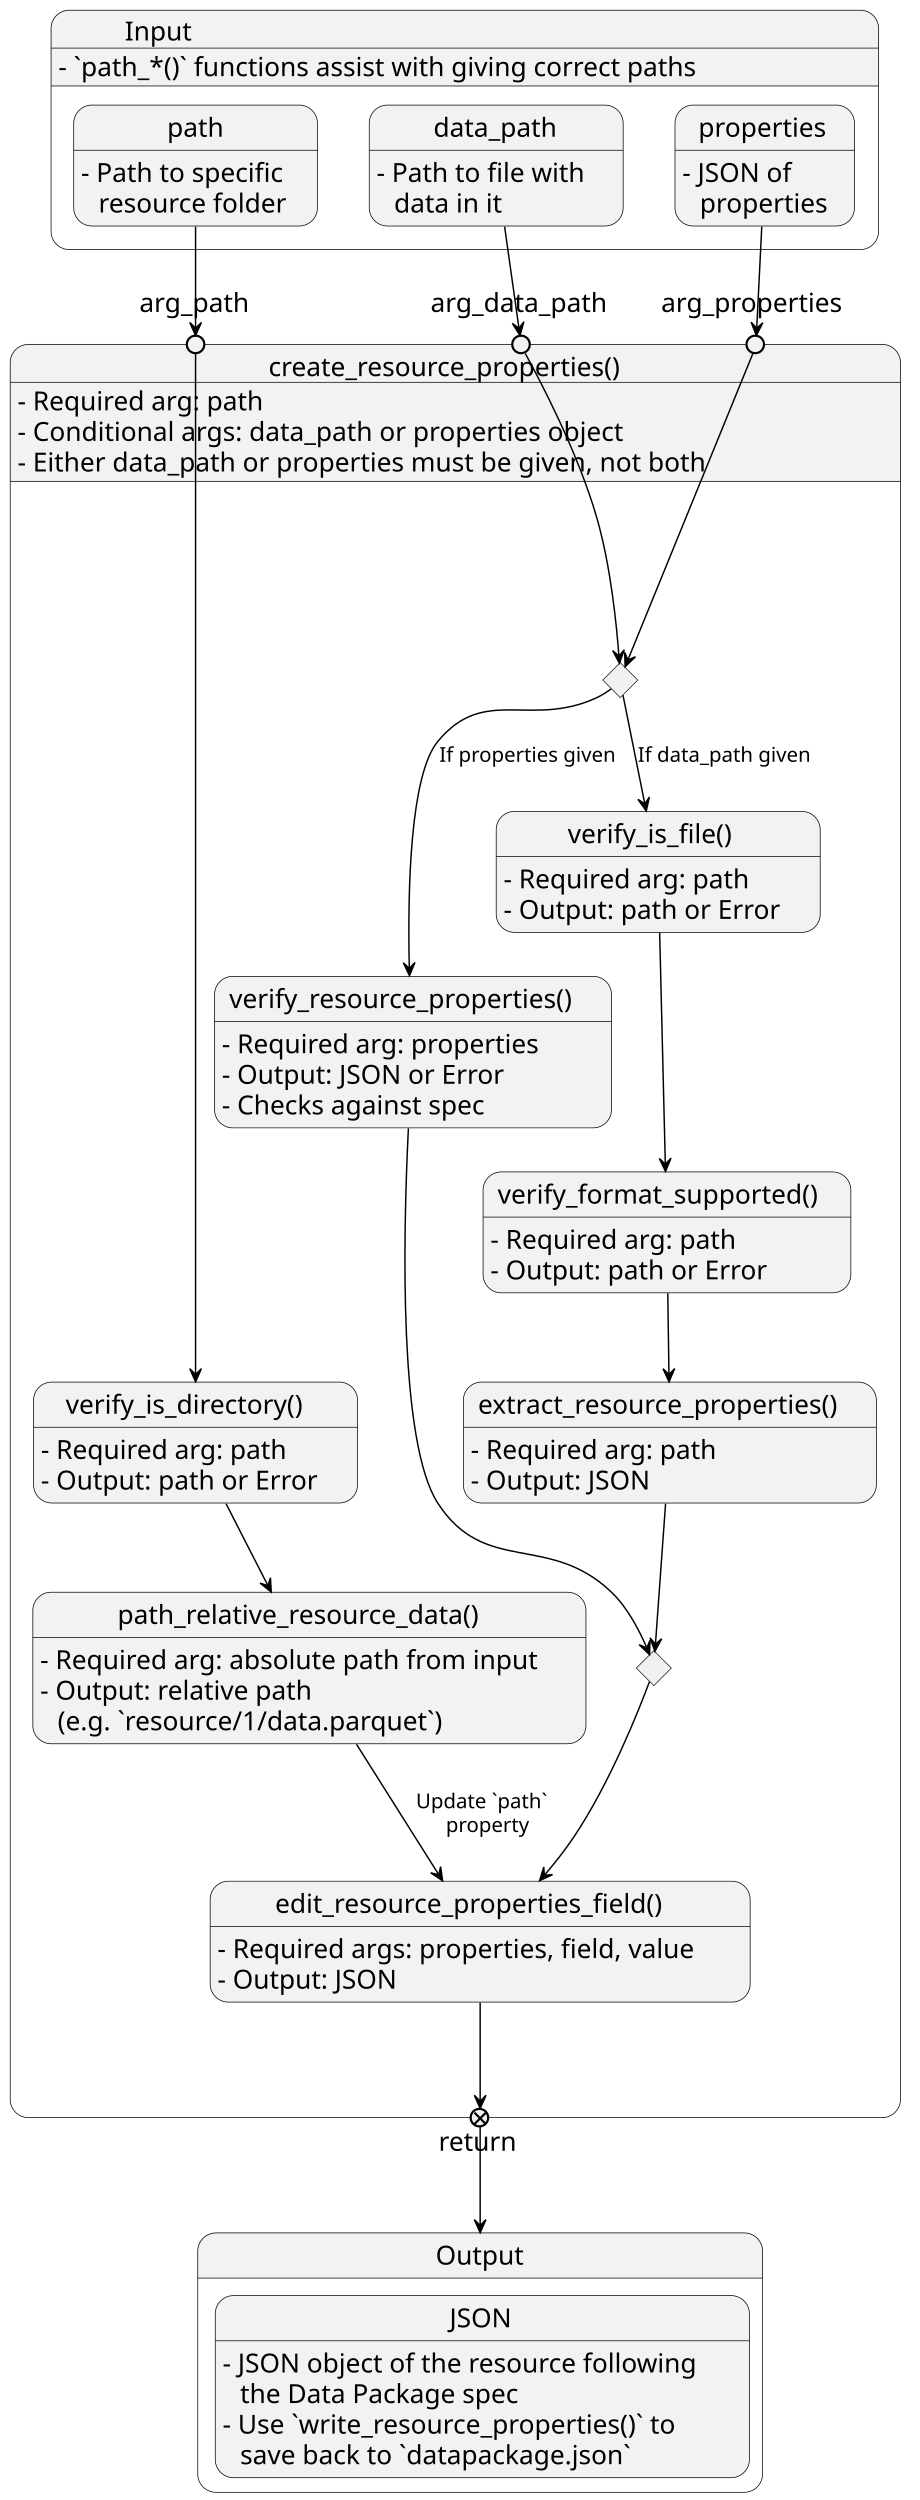
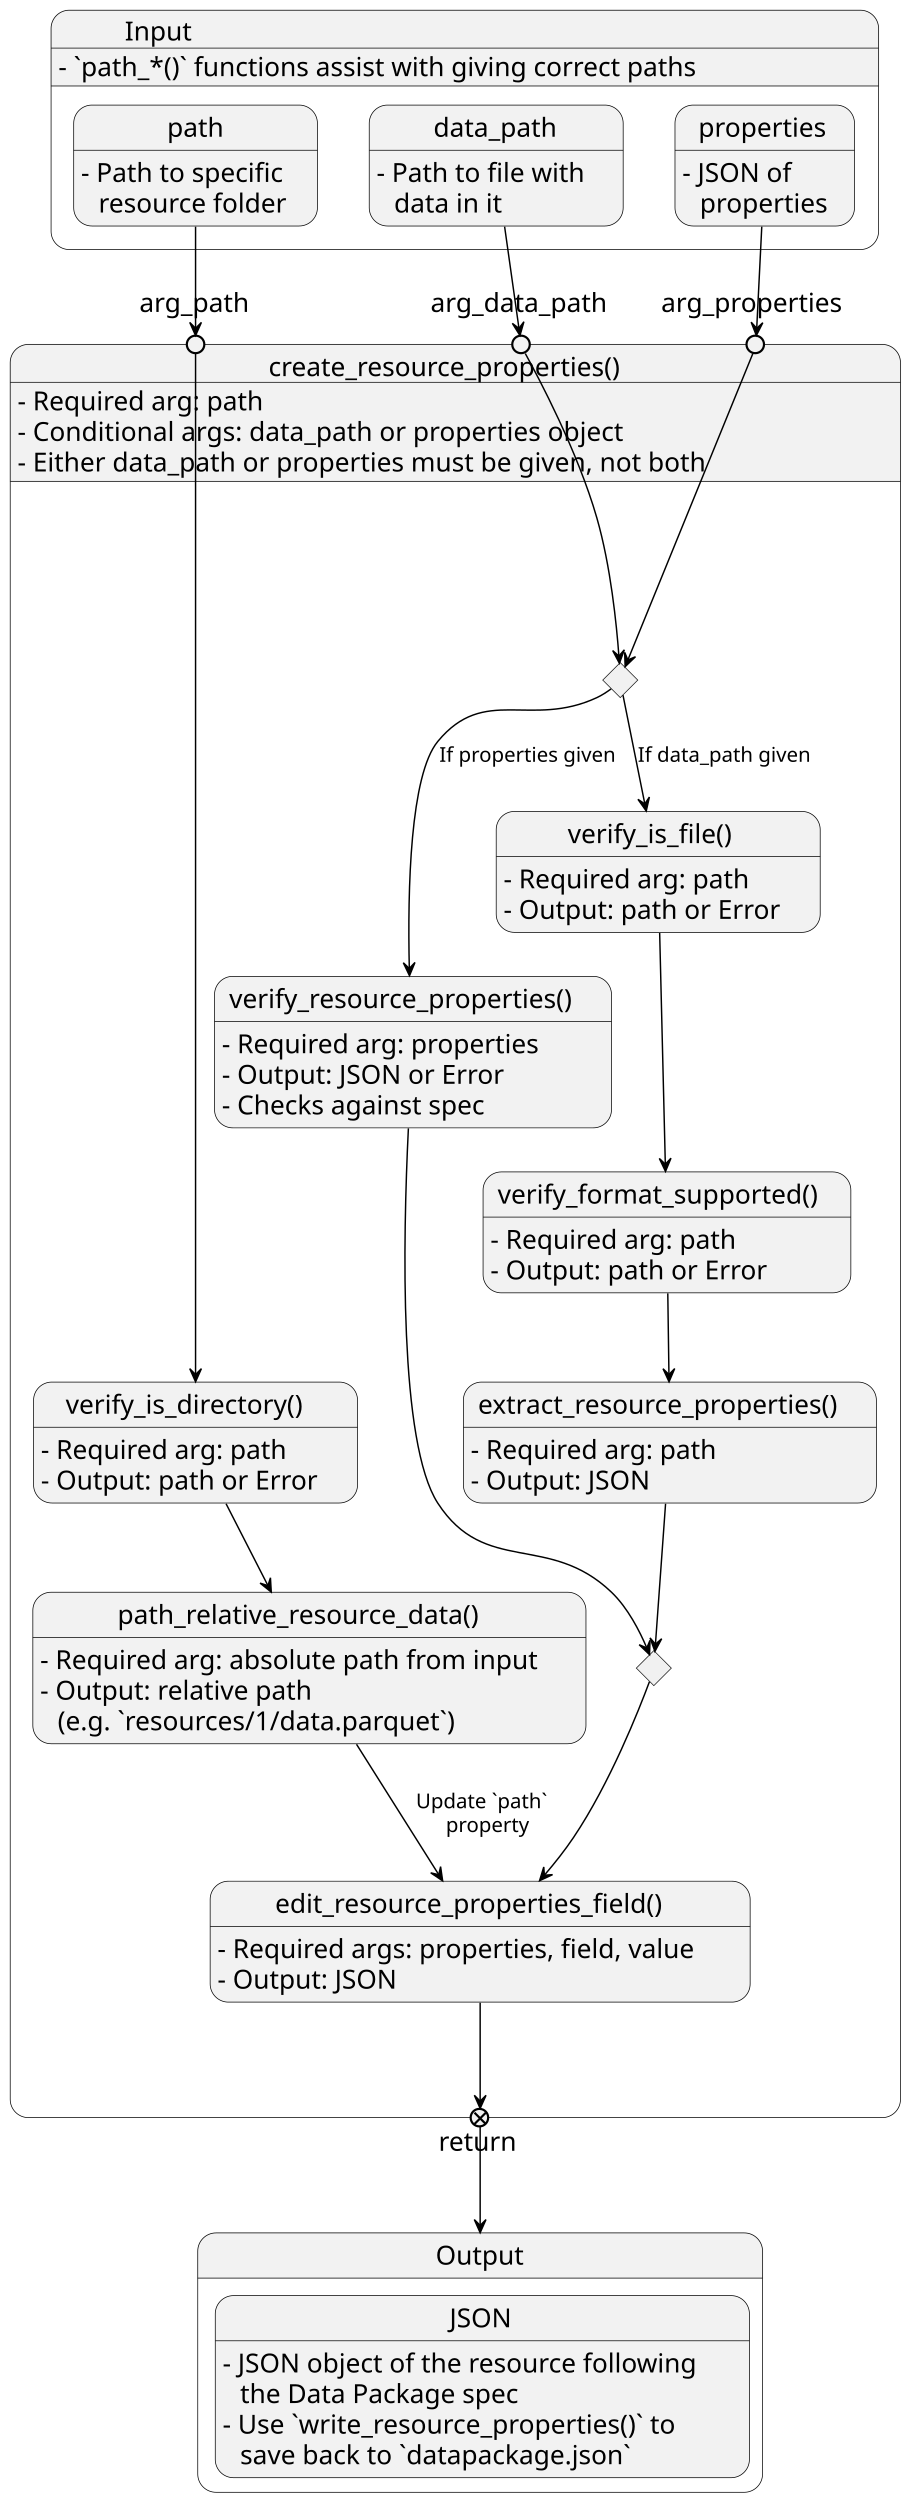
<svg xmlns="http://www.w3.org/2000/svg" contentStyleType="text/css" height="1713px" preserveAspectRatio="none" style="width:630px;height:1713px;background:#FFFFFF;" version="1.1" viewBox="0 0 630 1713" width="630px" zoomAndPan="magnify">
  <defs />
  <g>
    <g id="cluster_input">
      <path d="M47.5,7 L589.5,7 A12.5,12.5 0 0 1 602,19.5 L602,58.906 L35,58.906 L35,19.5 A12.5,12.5 0 0 1 47.5,7 " fill="#F2F2F2" style="stroke:#F2F2F2;stroke-width:1.0;" />
      <rect fill="none" height="164" rx="12.5" ry="12.5" style="stroke:#000000;stroke-width:0.5;" width="567" x="35" y="7" />
      <line style="stroke:#000000;stroke-width:0.5;" x1="35" x2="602" y1="58.906" y2="58.906" />
      <line style="stroke:#000000;stroke-width:0.5;" x1="35" x2="602" y1="32.953" y2="32.953" />
      <text fill="#000000" font-family="Fira Code" font-size="18" lengthAdjust="spacing" textLength="46" x="85.5" y="27.708">Input</text>
      <text fill="#000000" font-family="Fira Code" font-size="18" lengthAdjust="spacing" textLength="466" x="40" y="52.161">- `path_*()` functions assist with giving correct paths</text>
    </g>
    <g id="cluster_crp">
      <path d="M19.5,236 L604.5,236 A12.5,12.5 0 0 1 617,248.5 L617,329.812 L7,329.812 L7,248.5 A12.5,12.5 0 0 1 19.5,236 " fill="#F2F2F2" style="stroke:#F2F2F2;stroke-width:1.0;" />
      <rect fill="none" height="1215" rx="12.5" ry="12.5" style="stroke:#000000;stroke-width:0.5;" width="610" x="7" y="236" />
      <line style="stroke:#000000;stroke-width:0.5;" x1="7" x2="617" y1="329.812" y2="329.812" />
      <line style="stroke:#000000;stroke-width:0.5;" x1="7" x2="617" y1="261.953" y2="261.953" />
      <text fill="#000000" font-family="Fira Code" font-size="18" lengthAdjust="spacing" textLength="256" x="184" y="257.708">create_resource_properties()</text>
      <text fill="#000000" font-family="Fira Code" font-size="18" lengthAdjust="spacing" textLength="180" x="12" y="281.161">- Required arg: path</text>
      <text fill="#000000" font-family="Fira Code" font-size="18" lengthAdjust="spacing" textLength="436" x="12" y="302.114">- Conditional args: data_path or properties object</text>
      <text fill="#000000" font-family="Fira Code" font-size="18" lengthAdjust="spacing" textLength="499" x="12" y="323.067">- Either data_path or properties must be given, not both</text>
    </g>
    <g id="input.path">
      <rect fill="#F2F2F2" height="82.859" rx="12.5" ry="12.5" style="stroke:#000000;stroke-width:0.5;" width="167" x="50.5" y="72" />
      <line style="stroke:#000000;stroke-width:0.5;" x1="50.5" x2="217.5" y1="102.953" y2="102.953" />
      <text fill="#000000" font-family="Fira Code" font-size="18" lengthAdjust="spacing" textLength="39" x="114.5" y="93.708">path</text>
      <text fill="#000000" font-family="Fira Code" font-size="18" lengthAdjust="spacing" textLength="146" x="55.5" y="124.661">- Path to specific</text>
      <text fill="#000000" font-family="Fira Code" font-size="18" lengthAdjust="spacing" textLength="135" x="67.5" y="145.614">resource folder</text>
    </g>
    <g id="input.data_path">
      <rect fill="#F2F2F2" height="82.859" rx="12.5" ry="12.5" style="stroke:#000000;stroke-width:0.5;" width="174" x="253" y="72" />
      <line style="stroke:#000000;stroke-width:0.5;" x1="253" x2="427" y1="102.953" y2="102.953" />
      <text fill="#000000" font-family="Fira Code" font-size="18" lengthAdjust="spacing" textLength="86" x="297" y="93.708">data_path</text>
      <text fill="#000000" font-family="Fira Code" font-size="18" lengthAdjust="spacing" textLength="154" x="258" y="124.661">- Path to file with</text>
      <text fill="#000000" font-family="Fira Code" font-size="18" lengthAdjust="spacing" textLength="78" x="270" y="145.614">data in it</text>
    </g>
    <g id="input.properties">
      <rect fill="#F2F2F2" height="82.859" rx="12.5" ry="12.5" style="stroke:#000000;stroke-width:0.5;" width="123" x="462.5" y="72" />
      <line style="stroke:#000000;stroke-width:0.5;" x1="462.5" x2="585.5" y1="102.953" y2="102.953" />
      <text fill="#000000" font-family="Fira Code" font-size="18" lengthAdjust="spacing" textLength="91" x="478.5" y="93.708">properties</text>
      <text fill="#000000" font-family="Fira Code" font-size="18" lengthAdjust="spacing" textLength="81" x="467.5" y="124.661">- JSON of</text>
      <text fill="#000000" font-family="Fira Code" font-size="18" lengthAdjust="spacing" textLength="91" x="479.5" y="145.614">properties</text>
    </g>
    <text fill="#000000" font-family="Fira Code" font-size="18" lengthAdjust="spacing" textLength="77" x="95.5" y="213.755">arg_path</text>
    <ellipse cx="134" cy="236" fill="#F2F2F2" rx="6" ry="6" style="stroke:#000000;stroke-width:1.5;" />
    <text fill="#000000" font-family="Fira Code" font-size="18" lengthAdjust="spacing" textLength="124" x="295" y="213.755">arg_data_path</text>
    <ellipse cx="357" cy="236" fill="#F2F2F2" rx="6" ry="6" style="stroke:#000000;stroke-width:1.5;" />
    <text fill="#000000" font-family="Fira Code" font-size="18" lengthAdjust="spacing" textLength="129" x="453" y="213.755">arg_properties</text>
    <ellipse cx="517.5" cy="236" fill="#F2F2F2" rx="6" ry="6" style="stroke:#000000;stroke-width:1.5;" />
    <g id="crp.vid">
      <rect fill="#F2F2F2" height="82.859" rx="12.5" ry="12.5" style="stroke:#000000;stroke-width:0.5;" width="222" x="23" y="947" />
      <line style="stroke:#000000;stroke-width:0.5;" x1="23" x2="245" y1="977.953" y2="977.953" />
      <text fill="#000000" font-family="Fira Code" font-size="18" lengthAdjust="spacing" textLength="178" x="45" y="968.708">verify_is_directory()</text>
      <text fill="#000000" font-family="Fira Code" font-size="18" lengthAdjust="spacing" textLength="180" x="28" y="999.661">- Required arg: path</text>
      <text fill="#000000" font-family="Fira Code" font-size="18" lengthAdjust="spacing" textLength="202" x="28" y="1020.614">- Output: path or Error</text>
    </g>
    <g id="crp.prrd">
      <rect fill="#F2F2F2" height="103.812" rx="12.5" ry="12.5" style="stroke:#000000;stroke-width:0.5;" width="379" x="22.5" y="1091" />
      <line style="stroke:#000000;stroke-width:0.5;" x1="22.5" x2="401.5" y1="1121.953" y2="1121.953" />
      <text fill="#000000" font-family="Fira Code" font-size="18" lengthAdjust="spacing" textLength="263" x="80.5" y="1112.708">path_relative_resource_data()</text>
      <text fill="#000000" font-family="Fira Code" font-size="18" lengthAdjust="spacing" textLength="359" x="27.5" y="1143.661">- Required arg: absolute path from input</text>
      <text fill="#000000" font-family="Fira Code" font-size="18" lengthAdjust="spacing" textLength="199" x="27.5" y="1164.614">- Output: relative path</text>
-       <text fill="#000000" font-family="Fira Code" font-size="18" lengthAdjust="spacing" textLength="285" x="39.5" y="1185.567">(e.g. `resource/1/data.parquet`)</text>
+       <text fill="#000000" font-family="Fira Code" font-size="18" lengthAdjust="spacing" textLength="293" x="39.5" y="1185.567">(e.g. `resources/1/data.parquet`)</text>
    </g>
    <g id="elem_condition_input">
      <polygon fill="#F1F1F1" points="425,454,437,466,425,478,413,466,425,454" style="stroke:#181818;stroke-width:0.5;" />
    </g>
    <g id="crp.vrp">
      <rect fill="#F2F2F2" height="103.812" rx="12.5" ry="12.5" style="stroke:#000000;stroke-width:0.5;" width="272" x="147" y="669" />
      <line style="stroke:#000000;stroke-width:0.5;" x1="147" x2="419" y1="699.953" y2="699.953" />
      <text fill="#000000" font-family="Fira Code" font-size="18" lengthAdjust="spacing" textLength="252" x="157" y="690.708">verify_resource_properties()</text>
      <text fill="#000000" font-family="Fira Code" font-size="18" lengthAdjust="spacing" textLength="232" x="152" y="721.661">- Required arg: properties</text>
      <text fill="#000000" font-family="Fira Code" font-size="18" lengthAdjust="spacing" textLength="208" x="152" y="742.614">- Output: JSON or Error</text>
      <text fill="#000000" font-family="Fira Code" font-size="18" lengthAdjust="spacing" textLength="188" x="152" y="763.567">- Checks against spec</text>
    </g>
    <g id="crp.vif">
      <rect fill="#F2F2F2" height="82.859" rx="12.5" ry="12.5" style="stroke:#000000;stroke-width:0.5;" width="222" x="340" y="556" />
      <line style="stroke:#000000;stroke-width:0.5;" x1="340" x2="562" y1="586.953" y2="586.953" />
      <text fill="#000000" font-family="Fira Code" font-size="18" lengthAdjust="spacing" textLength="124" x="389" y="577.708">verify_is_file()</text>
      <text fill="#000000" font-family="Fira Code" font-size="18" lengthAdjust="spacing" textLength="180" x="345" y="608.661">- Required arg: path</text>
      <text fill="#000000" font-family="Fira Code" font-size="18" lengthAdjust="spacing" textLength="202" x="345" y="629.614">- Output: path or Error</text>
    </g>
    <g id="crp.vsf">
      <rect fill="#F2F2F2" height="82.859" rx="12.5" ry="12.5" style="stroke:#000000;stroke-width:0.5;" width="252" x="331" y="803" />
      <line style="stroke:#000000;stroke-width:0.5;" x1="331" x2="583" y1="833.953" y2="833.953" />
      <text fill="#000000" font-family="Fira Code" font-size="18" lengthAdjust="spacing" textLength="232" x="341" y="824.708">verify_format_supported()</text>
      <text fill="#000000" font-family="Fira Code" font-size="18" lengthAdjust="spacing" textLength="180" x="336" y="855.661">- Required arg: path</text>
      <text fill="#000000" font-family="Fira Code" font-size="18" lengthAdjust="spacing" textLength="202" x="336" y="876.614">- Output: path or Error</text>
    </g>
    <g id="crp.erp">
      <rect fill="#F2F2F2" height="82.859" rx="12.5" ry="12.5" style="stroke:#000000;stroke-width:0.5;" width="283" x="317.5" y="947" />
      <line style="stroke:#000000;stroke-width:0.5;" x1="317.5" x2="600.5" y1="977.953" y2="977.953" />
      <text fill="#000000" font-family="Fira Code" font-size="18" lengthAdjust="spacing" textLength="263" x="327.5" y="968.708">extract_resource_properties()</text>
      <text fill="#000000" font-family="Fira Code" font-size="18" lengthAdjust="spacing" textLength="180" x="322.5" y="999.661">- Required arg: path</text>
      <text fill="#000000" font-family="Fira Code" font-size="18" lengthAdjust="spacing" textLength="131" x="322.5" y="1020.614">- Output: JSON</text>
    </g>
    <g id="elem_condition_output">
      <polygon fill="#F1F1F1" points="448,1131,460,1143,448,1155,436,1143,448,1131" style="stroke:#181818;stroke-width:0.5;" />
    </g>
    <g id="crp.erpf">
      <rect fill="#F2F2F2" height="82.859" rx="12.5" ry="12.5" style="stroke:#000000;stroke-width:0.5;" width="370" x="144" y="1289" />
      <line style="stroke:#000000;stroke-width:0.5;" x1="144" x2="514" y1="1319.953" y2="1319.953" />
      <text fill="#000000" font-family="Fira Code" font-size="18" lengthAdjust="spacing" textLength="281" x="188.5" y="1310.708">edit_resource_properties_field()</text>
      <text fill="#000000" font-family="Fira Code" font-size="18" lengthAdjust="spacing" textLength="350" x="149" y="1341.661">- Required args: properties, field, value</text>
      <text fill="#000000" font-family="Fira Code" font-size="18" lengthAdjust="spacing" textLength="131" x="149" y="1362.614">- Output: JSON</text>
    </g>
    <text fill="#000000" font-family="Fira Code" font-size="18" lengthAdjust="spacing" textLength="56" x="300.5" y="1473.708">return</text>
    <ellipse cx="328.5" cy="1451" fill="#F2F2F2" rx="6" ry="6" style="stroke:#000000;stroke-width:1.5;" />
    <line style="stroke:#000000;stroke-width:1.5;" x1="332.889" x2="325.111" y1="1455.389" y2="1447.611" />
    <line style="stroke:#000000;stroke-width:1.5;" x1="332.889" x2="325.111" y1="1447.611" y2="1455.389" />
    <path d="M148,1530 L510,1530 A12.5,12.5 0 0 1 522.5,1542.5 L522.5,1560.953 L135.5,1560.953 L135.5,1542.5 A12.5,12.5 0 0 1 148,1530 " fill="#F2F2F2" style="stroke:#F2F2F2;stroke-width:1.0;" />
    <rect fill="none" height="177.719" rx="12.5" ry="12.5" style="stroke:#000000;stroke-width:0.5;" width="387" x="135.5" y="1530" />
    <line style="stroke:#000000;stroke-width:0.5;" x1="135.5" x2="522.5" y1="1560.953" y2="1560.953" />
    <text fill="#000000" font-family="Fira Code" font-size="18" lengthAdjust="spacing" textLength="61" x="298.5" y="1551.708">Output</text>
    <g id="output.json_output">
      <rect fill="#F2F2F2" height="124.766" rx="12.5" ry="12.5" style="stroke:#000000;stroke-width:0.5;" width="366" x="147.5" y="1572.953" />
      <line style="stroke:#000000;stroke-width:0.5;" x1="147.5" x2="513.5" y1="1603.906" y2="1603.906" />
      <text fill="#000000" font-family="Fira Code" font-size="18" lengthAdjust="spacing" textLength="45" x="308" y="1594.661">JSON</text>
      <text fill="#000000" font-family="Fira Code" font-size="18" lengthAdjust="spacing" textLength="346" x="152.5" y="1625.614">- JSON object of the resource following</text>
      <text fill="#000000" font-family="Fira Code" font-size="18" lengthAdjust="spacing" textLength="199" x="164.5" y="1646.567">the Data Package spec</text>
      <text fill="#000000" font-family="Fira Code" font-size="18" lengthAdjust="spacing" textLength="341" x="152.5" y="1667.521">- Use `write_resource_properties()` to</text>
      <text fill="#000000" font-family="Fira Code" font-size="18" lengthAdjust="spacing" textLength="285" x="164.5" y="1688.474">save back to `datapackage.json`</text>
    </g>
    <g id="link_path_arg_path">
      <path d="M134,155.3 C134,179.89 134,209.33 134,224.62 " fill="none" id="path-to-arg_path" style="stroke:#000000;stroke-width:1.0;" />
      <polygon fill="#000000" points="134,229.92,138,220.92,134,224.92,130,220.92,134,229.92" style="stroke:#000000;stroke-width:1.0;" />
    </g>
    <g id="link_data_path_arg_data_path">
      <path d="M345.76,155.3 C349.22,179.89 353.38,209.33 355.54,224.62 " fill="none" id="data_path-to-arg_data_path" style="stroke:#000000;stroke-width:1.0;" />
      <polygon fill="#000000" points="356.28,229.92,358.982,220.449,355.581,224.969,351.061,221.568,356.28,229.92" style="stroke:#000000;stroke-width:1.0;" />
    </g>
    <g id="link_properties_arg_properties">
      <path d="M521.97,155.3 C520.74,179.89 519.28,209.33 518.52,224.62 " fill="none" id="properties-to-arg_properties" style="stroke:#000000;stroke-width:1.0;" />
      <polygon fill="#000000" points="518.25,229.92,522.682,221.125,518.493,224.926,514.691,220.737,518.25,229.92" style="stroke:#000000;stroke-width:1.0;" />
    </g>
    <g id="link_arg_path_vid">
      <path d="M134,242.3 C134,254.9 134,287.65 134,315 C134,315 134,315 134,845.5 C134,877.64 134,913.88 134,941.7 " fill="none" id="arg_path-to-vid" style="stroke:#000000;stroke-width:1.0;" />
      <polygon fill="#000000" points="134,946.8,138,937.8,134,941.8,130,937.8,134,946.8" style="stroke:#000000;stroke-width:1.0;" />
    </g>
    <g id="link_vid_prrd">
      <path d="M154.9,1030.37 C163.68,1047.53 174.03,1067.76 183.49,1086.26 " fill="none" id="vid-to-prrd" style="stroke:#000000;stroke-width:1.0;" />
      <polygon fill="#000000" points="185.87,1090.92,185.31,1081.087,183.583,1086.474,178.196,1084.747,185.87,1090.92" style="stroke:#000000;stroke-width:1.0;" />
    </g>
    <g id="link_arg_properties_condition_input">
      <path d="M515.88,242.19 C504.24,270.73 447.93,408.8 430.29,452.03 " fill="none" id="arg_properties-to-condition_input" style="stroke:#000000;stroke-width:1.0;" />
      <polygon fill="#000000" points="428.34,456.82,435.44,449.994,430.226,452.19,428.031,446.976,428.34,456.82" style="stroke:#000000;stroke-width:1.0;" />
    </g>
    <g id="link_condition_input_vrp">
      <path d="M418.76,472.01 C415.91,474.1 412.42,476.41 409,478 C363.44,499.19 332.03,469.28 300,508 C281.08,530.88 279.22,608.67 280.45,663.35 " fill="none" id="condition_input-to-vrp" style="stroke:#000000;stroke-width:1.0;" />
      <polygon fill="#000000" points="280.58,668.57,284.347,659.47,280.452,663.572,276.35,659.676,280.58,668.57" style="stroke:#000000;stroke-width:1.0;" />
      <text fill="#000000" font-family="sans-serif" font-size="14" lengthAdjust="spacing" textLength="123" x="301" y="521.995">If properties given</text>
    </g>
    <g id="link_arg_data_path_condition_input">
      <path d="M359.92,242.22 C368.83,258.4 395.9,309.38 409,355 C418.43,387.83 422.47,427.85 424.06,449.42 " fill="none" id="arg_data_path-to-condition_input" style="stroke:#000000;stroke-width:1.0;" />
      <polygon fill="#000000" points="424.42,454.49,427.795,445.237,424.078,449.502,419.814,445.785,424.42,454.49" style="stroke:#000000;stroke-width:1.0;" />
    </g>
    <g id="link_condition_input_vif">
      <path d="M426.87,476.31 C429.97,491.76 436.38,523.68 441.81,550.74 " fill="none" id="condition_input-to-vif" style="stroke:#000000;stroke-width:1.0;" />
      <polygon fill="#000000" points="442.81,555.73,444.962,546.119,441.827,550.828,437.118,547.692,442.81,555.73" style="stroke:#000000;stroke-width:1.0;" />
      <text fill="#000000" font-family="sans-serif" font-size="14" lengthAdjust="spacing" textLength="120" x="437" y="521.995">If data_path given</text>
    </g>
    <g id="link_vif_vsf">
      <path d="M452,639.23 C453.07,682.86 454.76,751.96 455.87,797.51 " fill="none" id="vif-to-vsf" style="stroke:#000000;stroke-width:1.0;" />
      <polygon fill="#000000" points="456,802.67,459.767,793.57,455.872,797.672,451.77,793.776,456,802.67" style="stroke:#000000;stroke-width:1.0;" />
    </g>
    <g id="link_vsf_erp">
      <path d="M457.57,886.19 C457.82,903.42 458.1,923.59 458.35,941.37 " fill="none" id="vsf-to-erp" style="stroke:#000000;stroke-width:1.0;" />
      <polygon fill="#000000" points="458.43,946.8,462.301,937.744,458.359,941.801,454.302,937.858,458.43,946.8" style="stroke:#000000;stroke-width:1.0;" />
    </g>
    <g id="link_erp_condition_output">
      <path d="M456.05,1030.37 C453.78,1061.92 450.75,1103.87 449.13,1126.29 " fill="none" id="erp-to-condition_output" style="stroke:#000000;stroke-width:1.0;" />
      <polygon fill="#000000" points="448.75,1131.55,453.383,1122.859,449.107,1126.563,445.403,1122.287,448.75,1131.55" style="stroke:#000000;stroke-width:1.0;" />
    </g>
    <g id="link_vrp_condition_output">
      <path d="M279.83,773.14 C276.08,849.56 273.34,988.96 300,1030 C332.38,1079.84 376.07,1049.9 419,1091 C430.23,1101.75 438.38,1117.81 443.13,1129.03 " fill="none" id="vrp-to-condition_output" style="stroke:#000000;stroke-width:1.0;" />
      <polygon fill="#000000" points="445.07,1133.8,445.389,1123.956,443.188,1129.168,437.977,1126.967,445.07,1133.8" style="stroke:#000000;stroke-width:1.0;" />
    </g>
    <g id="link_prrd_erpf">
      <path d="M244.28,1195.18 C261.94,1223.17 283.61,1257.54 300.62,1284.5 " fill="none" id="prrd-to-erpf" style="stroke:#000000;stroke-width:1.0;" />
      <polygon fill="#000000" points="303.3,1288.76,301.898,1279.011,300.64,1284.526,295.125,1283.268,303.3,1288.76" style="stroke:#000000;stroke-width:1.0;" />
      <text fill="#000000" font-family="sans-serif" font-size="14" lengthAdjust="spacing" textLength="99" x="285" y="1238.995">Update `path`</text>
      <text fill="#000000" font-family="sans-serif" font-size="14" lengthAdjust="spacing" textLength="58" x="305.5" y="1255.292">property</text>
    </g>
    <g id="link_condition_output_erpf">
      <path d="M445.02,1152.24 C437.76,1171.74 417.93,1221.89 393,1259 C387.14,1267.73 380.24,1276.47 373.18,1284.68 " fill="none" id="condition_output-to-erpf" style="stroke:#000000;stroke-width:1.0;" />
      <polygon fill="#000000" points="369.7,1288.66,378.628,1284.502,372.984,1284.89,372.596,1279.246,369.7,1288.66" style="stroke:#000000;stroke-width:1.0;" />
    </g>
    <g id="link_erpf_return">
      <path d="M329,1372.28 C329,1396.16 329,1424.48 329,1439.47 " fill="none" id="erpf-to-return" style="stroke:#000000;stroke-width:1.0;" />
      <polygon fill="#000000" points="329,1444.7,333.026,1435.711,329.014,1439.7,325.026,1435.689,329,1444.7" style="stroke:#000000;stroke-width:1.0;" />
    </g>
    <g id="link_return_output">
      <path d="M329,1457.15 C329,1468.22 329,1495.65 329,1524.79 " fill="none" id="return-to-output" style="stroke:#000000;stroke-width:1.0;" />
      <polygon fill="#000000" points="329,1529.86,333,1520.86,329,1524.86,325,1520.86,329,1529.86" style="stroke:#000000;stroke-width:1.0;" />
    </g>
  </g>
</svg>
